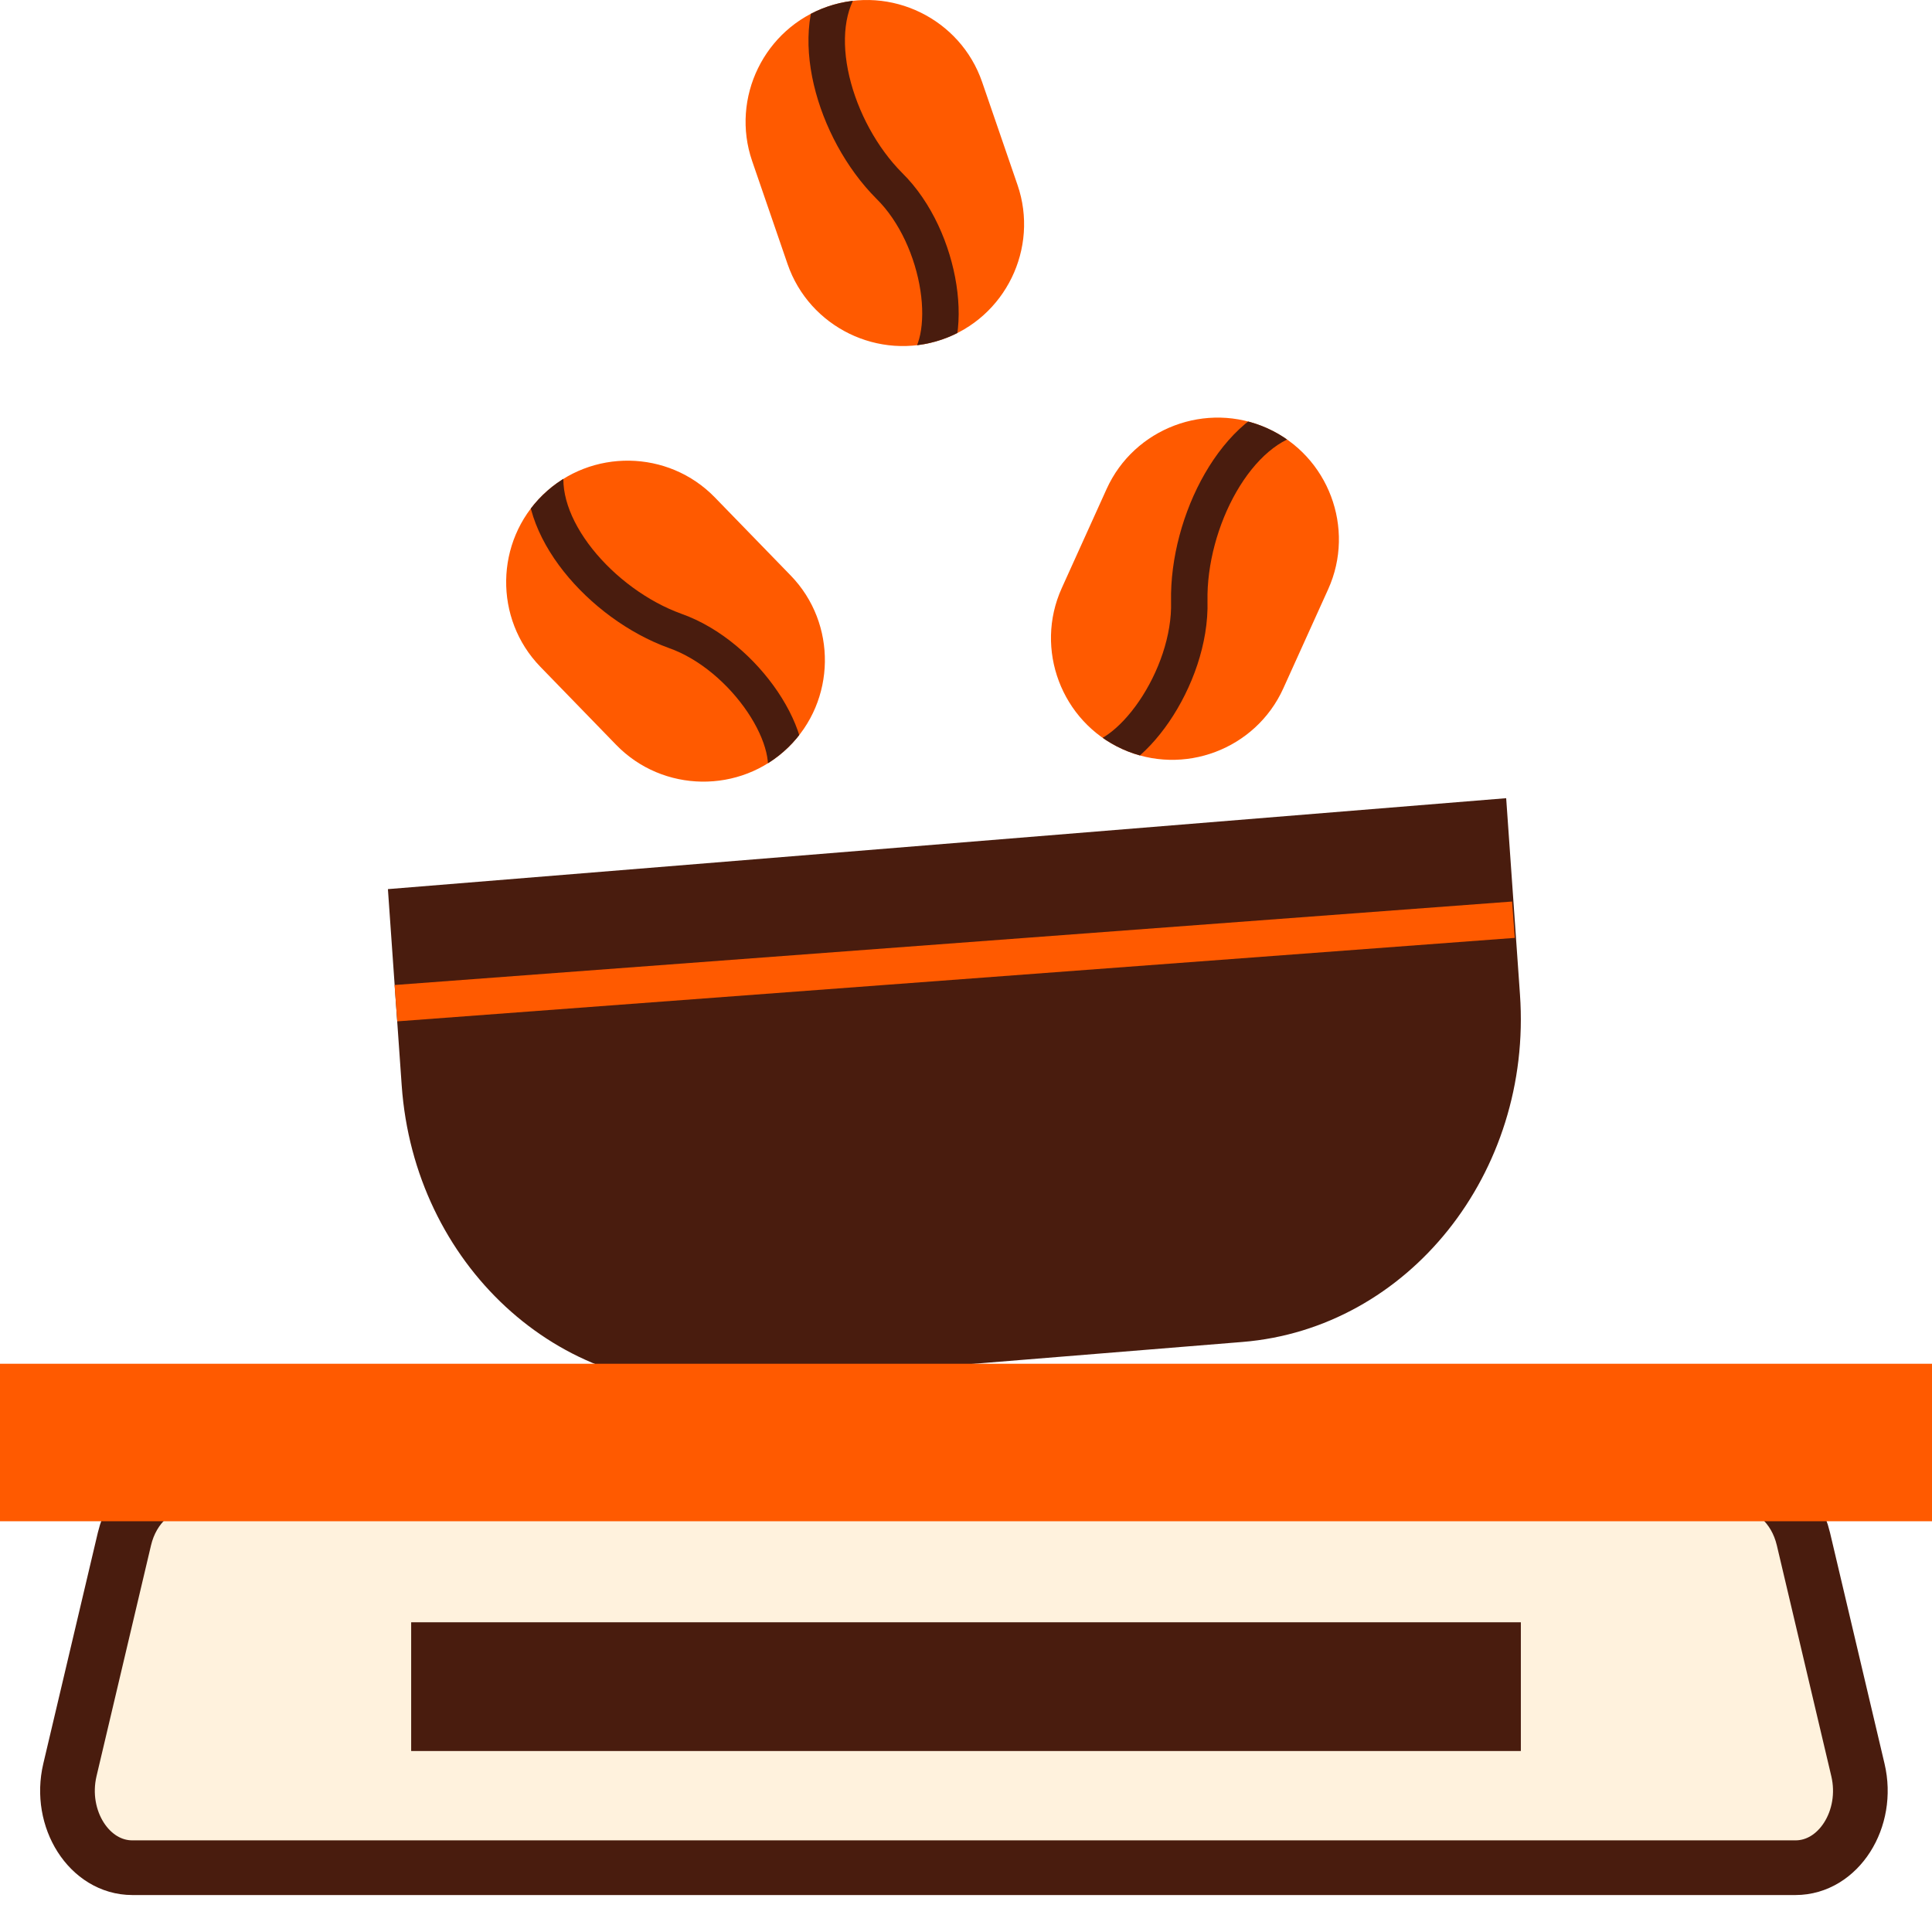
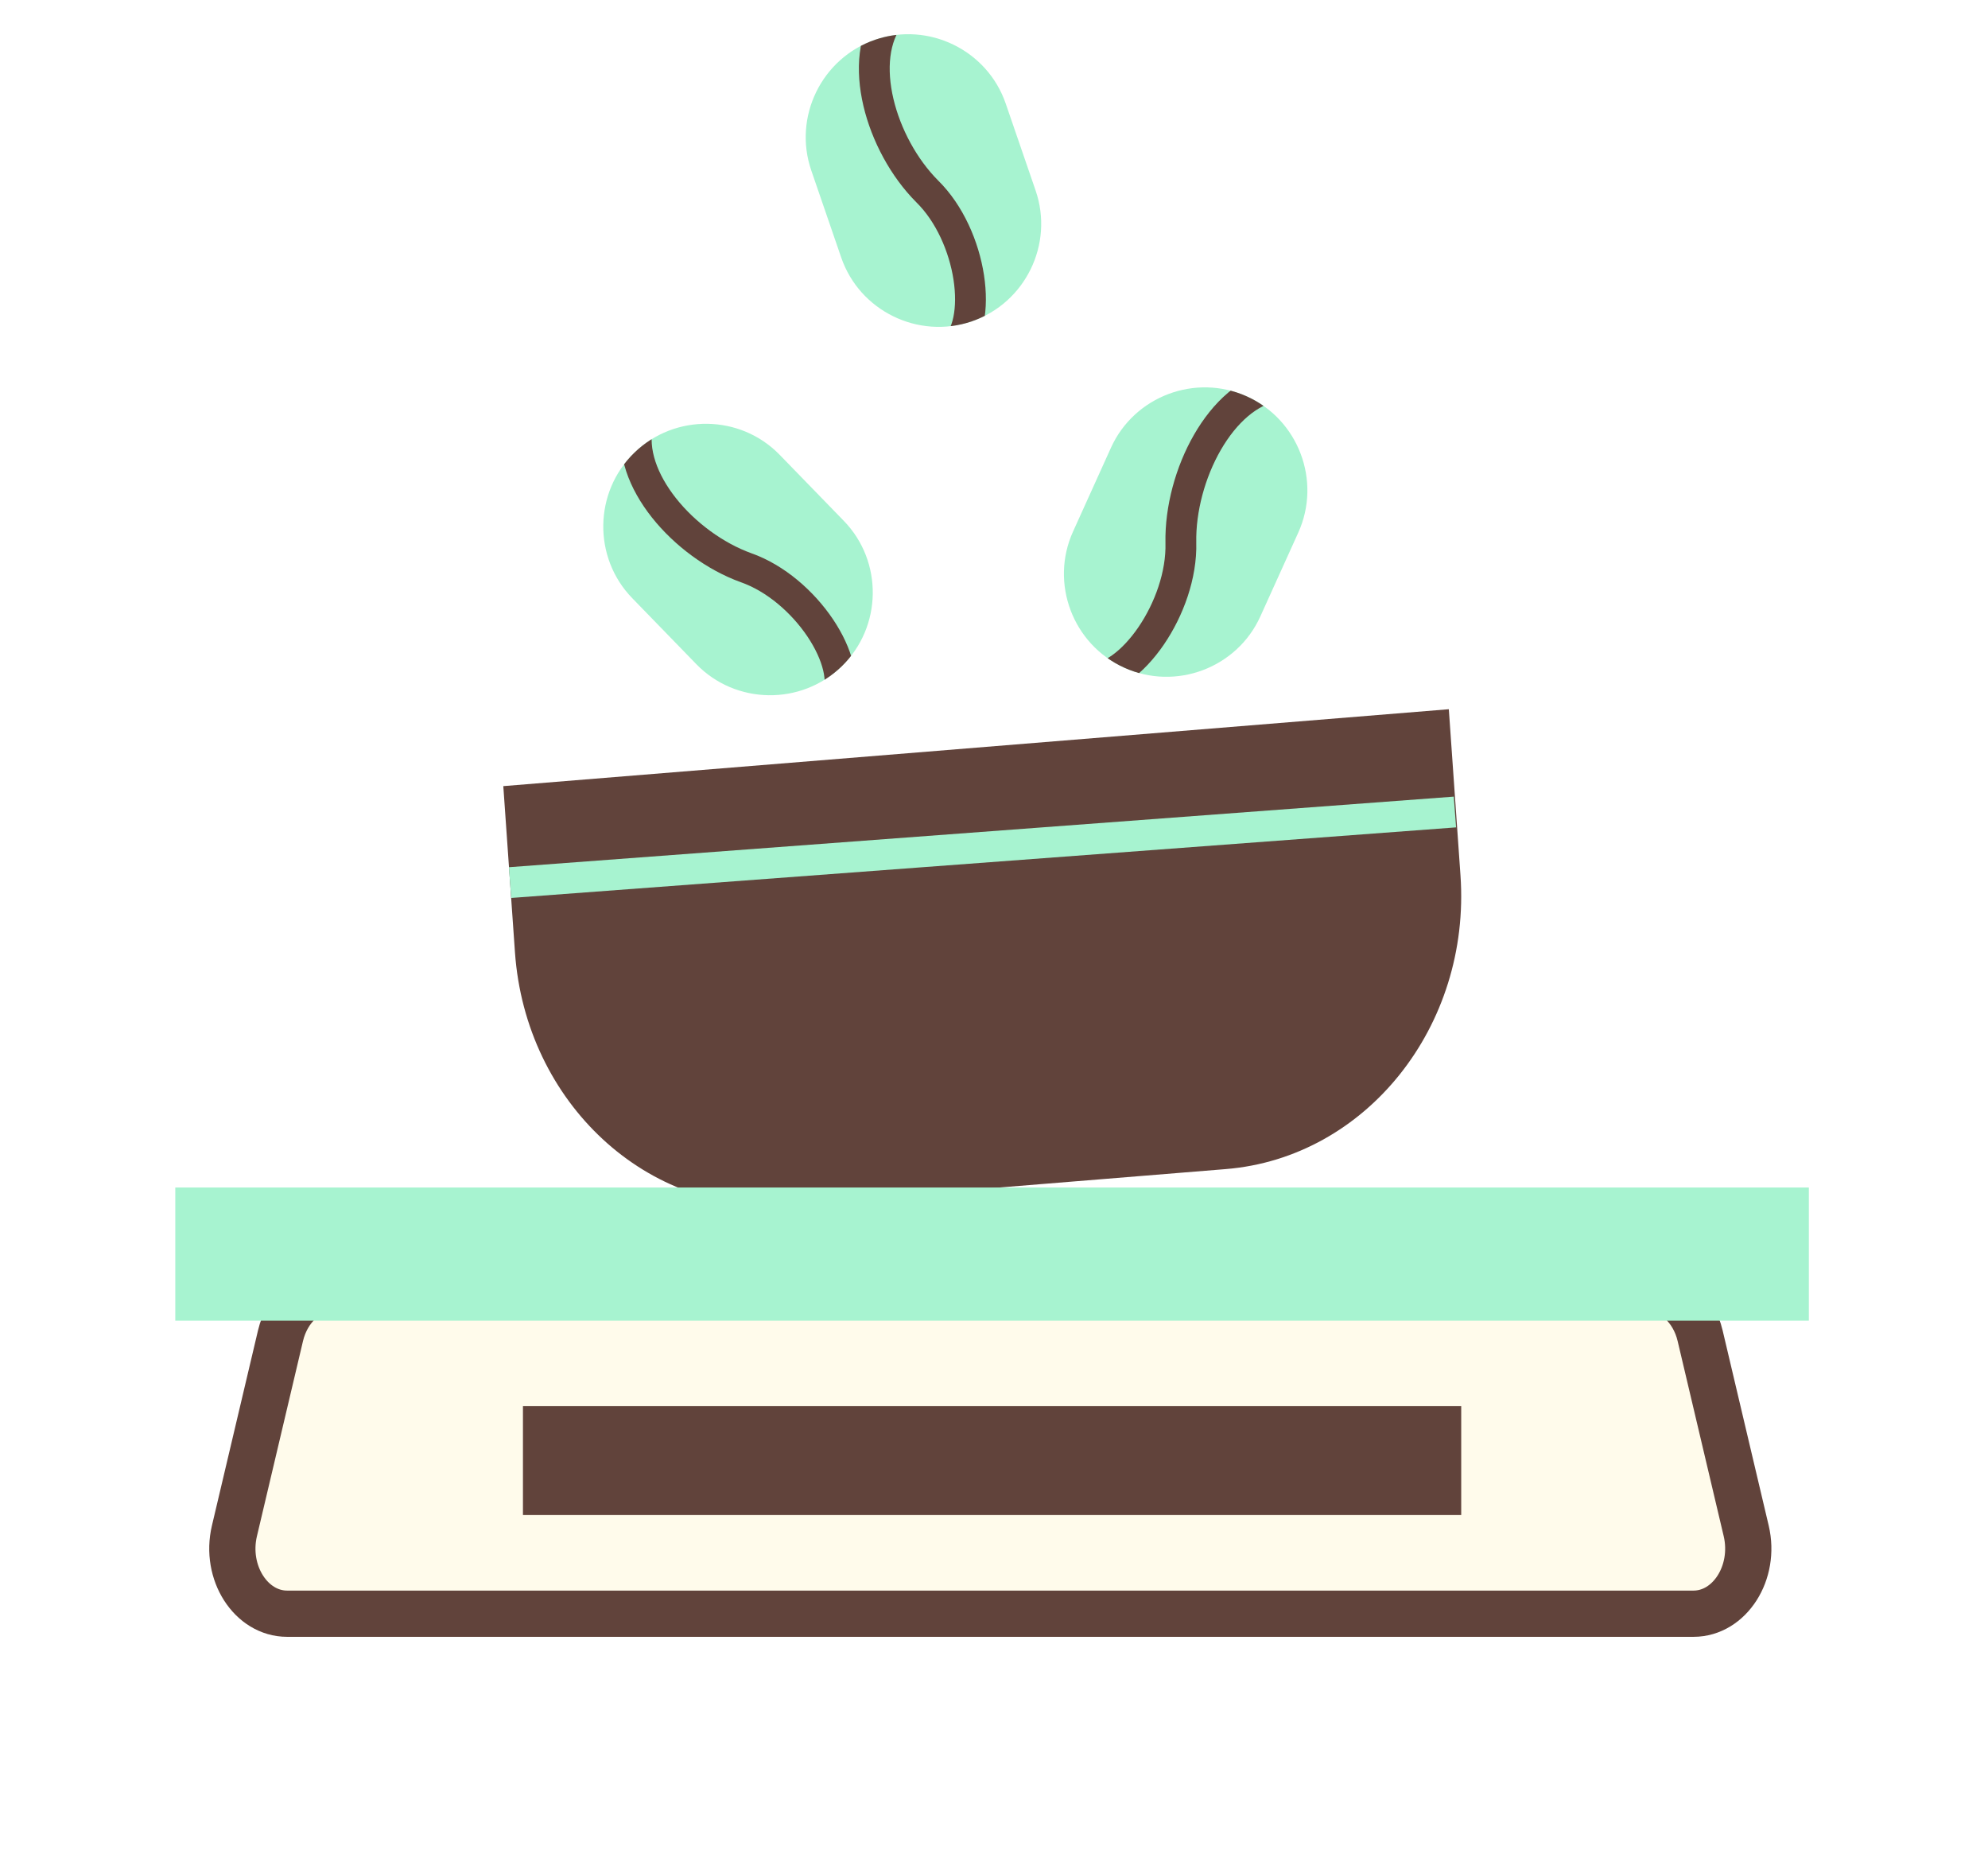
- <svg xmlns="http://www.w3.org/2000/svg" width="100%" height="100%" viewBox="0 0 106 106" version="1.1" xml:space="preserve" style="fill-rule:evenodd;clip-rule:evenodd;stroke-miterlimit:2;">
-   <g transform="matrix(1,0,0,1,-3.79504,-872.818)">
-     <path d="M86.432,916.611L25.078,921.6L25.835,932.375C26.522,942.161 34.452,949.495 43.547,948.755L71.965,946.445C81.06,945.705 87.876,937.172 87.189,927.386L86.432,916.611Z" style="fill:rgb(73,28,14);fill-rule:nonzero;" />
-     <path d="M25.517,927.858L86.83,923.278" style="fill:none;stroke:rgb(255,90,0);stroke-width:2px;" />
-     <path d="M99.319,954.175L14.043,954.175C12.45,954.175 11.051,955.435 10.621,957.258L7.631,969.923C6.995,972.618 8.699,975.29 11.054,975.29L102.308,975.29C104.663,975.29 106.367,972.618 105.73,969.923L102.741,957.258C102.311,955.435 100.912,954.175 99.319,954.175Z" style="fill:rgb(255,242,221);fill-rule:nonzero;" />
-     <path d="M99.319,954.175L14.043,954.175C12.45,954.175 11.051,955.435 10.621,957.258L7.631,969.923C6.995,972.618 8.699,975.29 11.054,975.29L102.308,975.29C104.663,975.29 106.367,972.618 105.73,969.923L102.741,957.258C102.311,955.435 100.912,954.175 99.319,954.175Z" style="fill:none;stroke:rgb(73,28,14);stroke-width:3px;" />
-     <rect x="3.795" y="947.641" width="106" height="8.641" style="fill:rgb(255,90,0);fill-rule:nonzero;" />
-     <rect x="26.354" y="961.825" width="60.883" height="7.063" style="fill:rgb(73,28,14);fill-rule:nonzero;" />
-     <path d="M65.375,913.917C62.032,912.404 60.534,908.432 62.047,905.089L64.509,899.648C66.021,896.305 69.994,894.807 73.337,896.32C76.68,897.832 78.178,901.805 76.665,905.148L74.203,910.589C72.69,913.932 68.718,915.43 65.375,913.917Z" style="fill:rgb(255,90,0);fill-rule:nonzero;" />
-     <clipPath id="_clip1">
-       <path d="M65.375,913.917C62.032,912.404 60.534,908.432 62.047,905.089L64.509,899.648C66.021,896.305 69.994,894.807 73.337,896.32C76.68,897.832 78.178,901.805 76.665,905.148L74.203,910.589C72.69,913.932 68.718,915.43 65.375,913.917Z" clip-rule="nonzero" />
-     </clipPath>
-     <g clip-path="url(#_clip1)">
-       <path d="M75.259,895.617C71.654,896.195 68.964,901.445 69.045,905.806C69.162,909.984 65.759,914.817 63.109,914.635" style="fill:none;stroke:rgb(73,28,14);stroke-width:2px;stroke-linecap:round;stroke-linejoin:round;" />
-     </g>
-     <path d="M55.483,891.444C52.013,892.637 48.198,890.774 47.005,887.305L45.063,881.657C43.869,878.187 45.732,874.372 49.202,873.179C52.672,871.986 56.487,873.848 57.68,877.318L59.622,882.966C60.815,886.435 58.953,890.251 55.483,891.444Z" style="fill:rgb(255,90,0);fill-rule:nonzero;" />
-     <clipPath id="_clip2">
-       <path d="M55.483,891.444C52.013,892.637 48.198,890.774 47.005,887.305L45.063,881.657C43.869,878.187 45.732,874.372 49.202,873.179C52.672,871.986 56.487,873.848 57.68,877.318L59.622,882.966C60.815,886.435 58.953,890.251 55.483,891.444Z" clip-rule="nonzero" />
-     </clipPath>
-     <g clip-path="url(#_clip2)">
-       <path d="M50.203,871.598C47.962,874.447 49.562,879.981 52.583,883.01C55.506,885.885 56.302,891.607 54.242,893.272" style="fill:none;stroke:rgb(73,28,14);stroke-width:2px;stroke-linecap:round;stroke-linejoin:round;" />
-     </g>
-     <path d="M47.038,913.826C44.405,916.382 40.16,916.32 37.604,913.688L33.443,909.403C30.887,906.771 30.949,902.526 33.581,899.97C36.213,897.414 40.459,897.476 43.015,900.108L47.176,904.392C49.732,907.024 49.67,911.27 47.038,913.826Z" style="fill:rgb(255,90,0);fill-rule:nonzero;" />
-     <clipPath id="_clip3">
-       <path d="M47.038,913.826C44.405,916.382 40.16,916.32 37.604,913.688L33.443,909.403C30.887,906.771 30.949,902.526 33.581,899.97C36.213,897.414 40.459,897.476 43.015,900.108L47.176,904.392C49.732,907.024 49.67,911.27 47.038,913.826Z" clip-rule="nonzero" />
-     </clipPath>
-     <g clip-path="url(#_clip3)">
-       <path d="M33.815,898.113C32.999,901.645 36.802,905.972 40.824,907.428C44.693,908.786 47.848,913.625 46.692,916.009" style="fill:none;stroke:rgb(73,28,14);stroke-width:2px;stroke-linecap:round;stroke-linejoin:round;" />
+ <svg xmlns="http://www.w3.org/2000/svg" width="100%" height="100%" viewBox="0 0 129 120" version="1.1" xml:space="preserve" style="fill-rule:evenodd;clip-rule:evenodd;stroke-miterlimit:10;">
+   <g transform="matrix(1,0,0,1,-1193.67,-360.099)">
+     <g transform="matrix(1,0,0,1,1181.25,337.5)">
+       <g id="Graphic">
+         <g transform="matrix(1,0,0,1,106.433,101.495)">
+           <path d="M0,-32.884L-61.354,-27.895L-60.598,-17.12C-59.911,-7.334 -51.98,0 -42.886,-0.739L-14.467,-3.05C-5.372,-3.79 1.444,-12.322 0.756,-22.109L0,-32.884Z" style="fill:rgb(97,67,59);fill-rule:nonzero;" />
+         </g>
+         <g transform="matrix(0.997223,-0.074475,-0.074475,-0.997223,45.7732,82.1352)">
+           <path d="M-0.085,2.29L61.398,2.29" style="fill:none;fill-rule:nonzero;stroke:rgb(167,243,208);stroke-width:2px;" />
+         </g>
+         <g transform="matrix(1,0,0,1,119.319,127.291)">
+           <path d="M0,-21.116L-85.276,-21.116C-86.869,-21.116 -88.268,-19.855 -88.698,-18.032L-91.688,-5.368C-92.324,-2.673 -90.62,0 -88.266,0L2.989,0C5.344,0 7.047,-2.673 6.412,-5.368L3.422,-18.032C2.992,-19.855 1.593,-21.116 0,-21.116Z" style="fill:rgb(255,251,235);fill-rule:nonzero;stroke:rgb(97,67,59);stroke-width:3px;" />
+         </g>
+         <g transform="matrix(-1,0,0,1,153.59,57.922)">
+           <rect x="23.795" y="41.718" width="106" height="8.642" style="fill:rgb(167,243,208);" />
+         </g>
+         <g transform="matrix(-1,0,0,1,153.591,84.715)">
+           <rect x="46.354" y="29.111" width="60.883" height="7.063" style="fill:rgb(97,67,59);" />
+         </g>
+         <g transform="matrix(1,0,0,1,85.375,48.321)">
+           <path d="M0,17.596C-3.343,16.084 -4.84,12.112 -3.328,8.768L-0.866,3.327C0.647,-0.016 4.62,-1.513 7.962,-0.001C11.306,1.512 12.803,5.485 11.291,8.827L8.828,14.269C7.316,17.612 3.343,19.109 0,17.596" style="fill:rgb(167,243,208);fill-rule:nonzero;" />
+         </g>
+         <g transform="matrix(1,0,0,1,95.2593,66.8172)">
+           <clipPath id="_clip1">
+             <path d="M-10.75,-15.169L-13.211,-9.728C-14.724,-6.384 -13.227,-2.411 -9.884,-0.9C-6.541,0.613 -2.568,-0.884 -1.056,-4.227L1.406,-9.668C2.918,-13.012 1.422,-16.984 -1.922,-18.496C-2.807,-18.897 -3.737,-19.087 -4.653,-19.087C-7.196,-19.086 -9.638,-17.627 -10.75,-15.169Z" clip-rule="nonzero" />
+           </clipPath>
+           <g clip-path="url(#_clip1)">
+             <path d="M0,-19.2C-3.605,-18.622 -6.295,-13.371 -6.214,-9.011C-6.097,-4.833 -9.5,0 -12.15,-0.181" style="fill:none;fill-rule:nonzero;stroke:rgb(97,67,59);stroke-width:2px;stroke-linecap:round;stroke-linejoin:round;" />
+           </g>
+         </g>
+         <g transform="matrix(1,0,0,1,75.4834,25.1793)">
+           <path d="M0,18.265C-3.47,19.458 -7.285,17.595 -8.478,14.125L-10.42,8.478C-11.613,5.008 -9.751,1.193 -6.281,0C-2.812,-1.193 1.004,0.669 2.197,4.139L4.139,9.786C5.333,13.256 3.47,17.072 0,18.265" style="fill:rgb(167,243,208);fill-rule:nonzero;" />
+         </g>
+         <g transform="matrix(1,0,0,1,70.2036,45.2726)">
+           <clipPath id="_clip2">
+             <path d="M-1.002,-20.093C-4.472,-18.901 -6.334,-15.086 -5.141,-11.616L-3.199,-5.968C-2.006,-2.499 1.81,-0.635 5.279,-1.828C8.749,-3.022 10.612,-6.838 9.419,-10.307L7.476,-15.955C6.528,-18.712 3.924,-20.454 1.153,-20.454C0.437,-20.454 -0.29,-20.338 -1.002,-20.093Z" clip-rule="nonzero" />
+           </clipPath>
+           <g clip-path="url(#_clip2)">
+             <path d="M0,-21.674C-2.242,-18.825 -0.641,-13.291 2.379,-10.262C5.303,-7.387 6.099,-1.665 4.039,0" style="fill:none;fill-rule:nonzero;stroke:rgb(97,67,59);stroke-width:2px;stroke-linecap:round;stroke-linejoin:round;" />
+           </g>
+         </g>
+         <g transform="matrix(1,0,0,1,67.0381,51.9712)">
+           <path d="M0,13.855C-2.632,16.412 -6.877,16.349 -9.434,13.717L-13.594,9.433C-16.151,6.8 -16.088,2.555 -13.457,-0C-10.824,-2.557 -6.579,-2.495 -4.023,0.137L0.138,4.421C2.694,7.054 2.632,11.298 0,13.855" style="fill:rgb(167,243,208);fill-rule:nonzero;" />
+         </g>
+         <g transform="matrix(1,0,0,1,53.8154,68.0093)">
+           <clipPath id="_clip3">
+             <path d="M-0.234,-16.038C-2.865,-13.483 -2.928,-9.238 -0.371,-6.605L3.79,-2.32C6.346,0.311 10.591,0.374 13.223,-2.182C15.856,-4.739 15.917,-8.984 13.361,-11.616L9.2,-15.9C7.898,-17.242 6.156,-17.916 4.413,-17.916C2.736,-17.916 1.057,-17.292 -0.234,-16.038Z" clip-rule="nonzero" />
+           </clipPath>
+           <g clip-path="url(#_clip3)">
+             <path d="M0,-17.896C-0.816,-14.364 2.987,-10.037 7.009,-8.581C10.878,-7.223 14.033,-2.383 12.877,0" style="fill:none;fill-rule:nonzero;stroke:rgb(97,67,59);stroke-width:2px;stroke-linecap:round;stroke-linejoin:round;" />
+           </g>
+         </g>
+       </g>
    </g>
  </g>
</svg>
